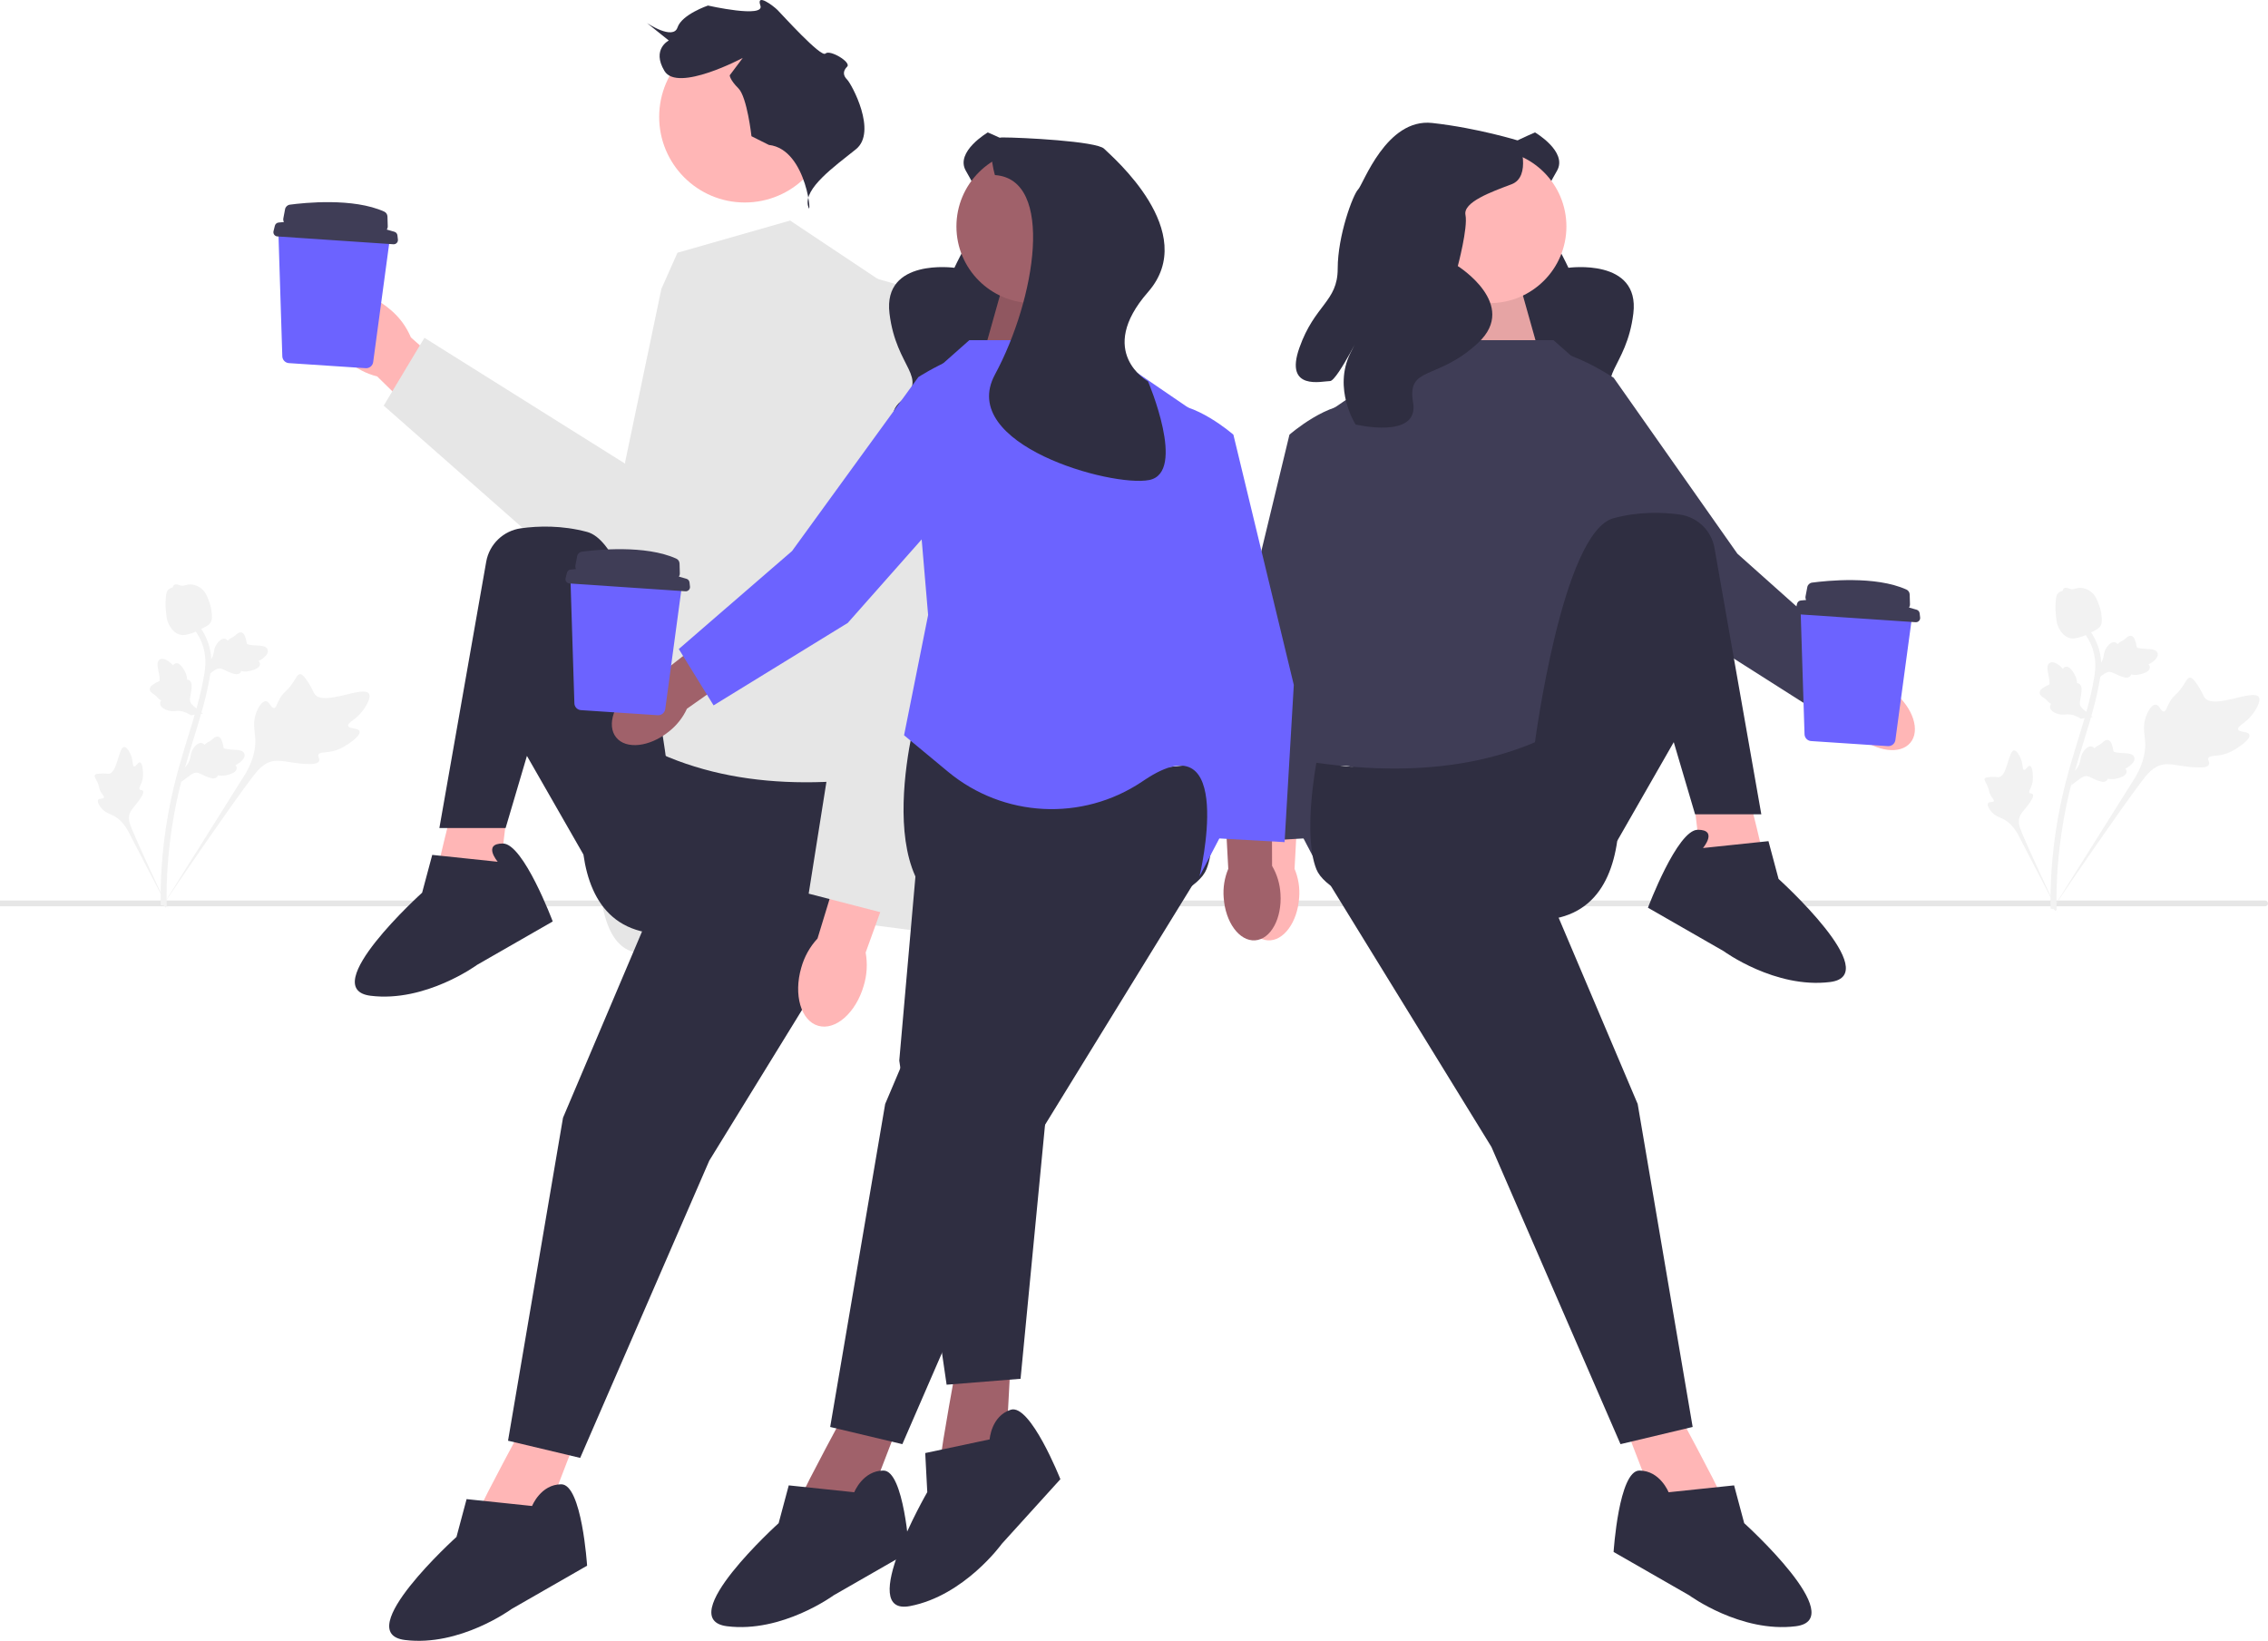
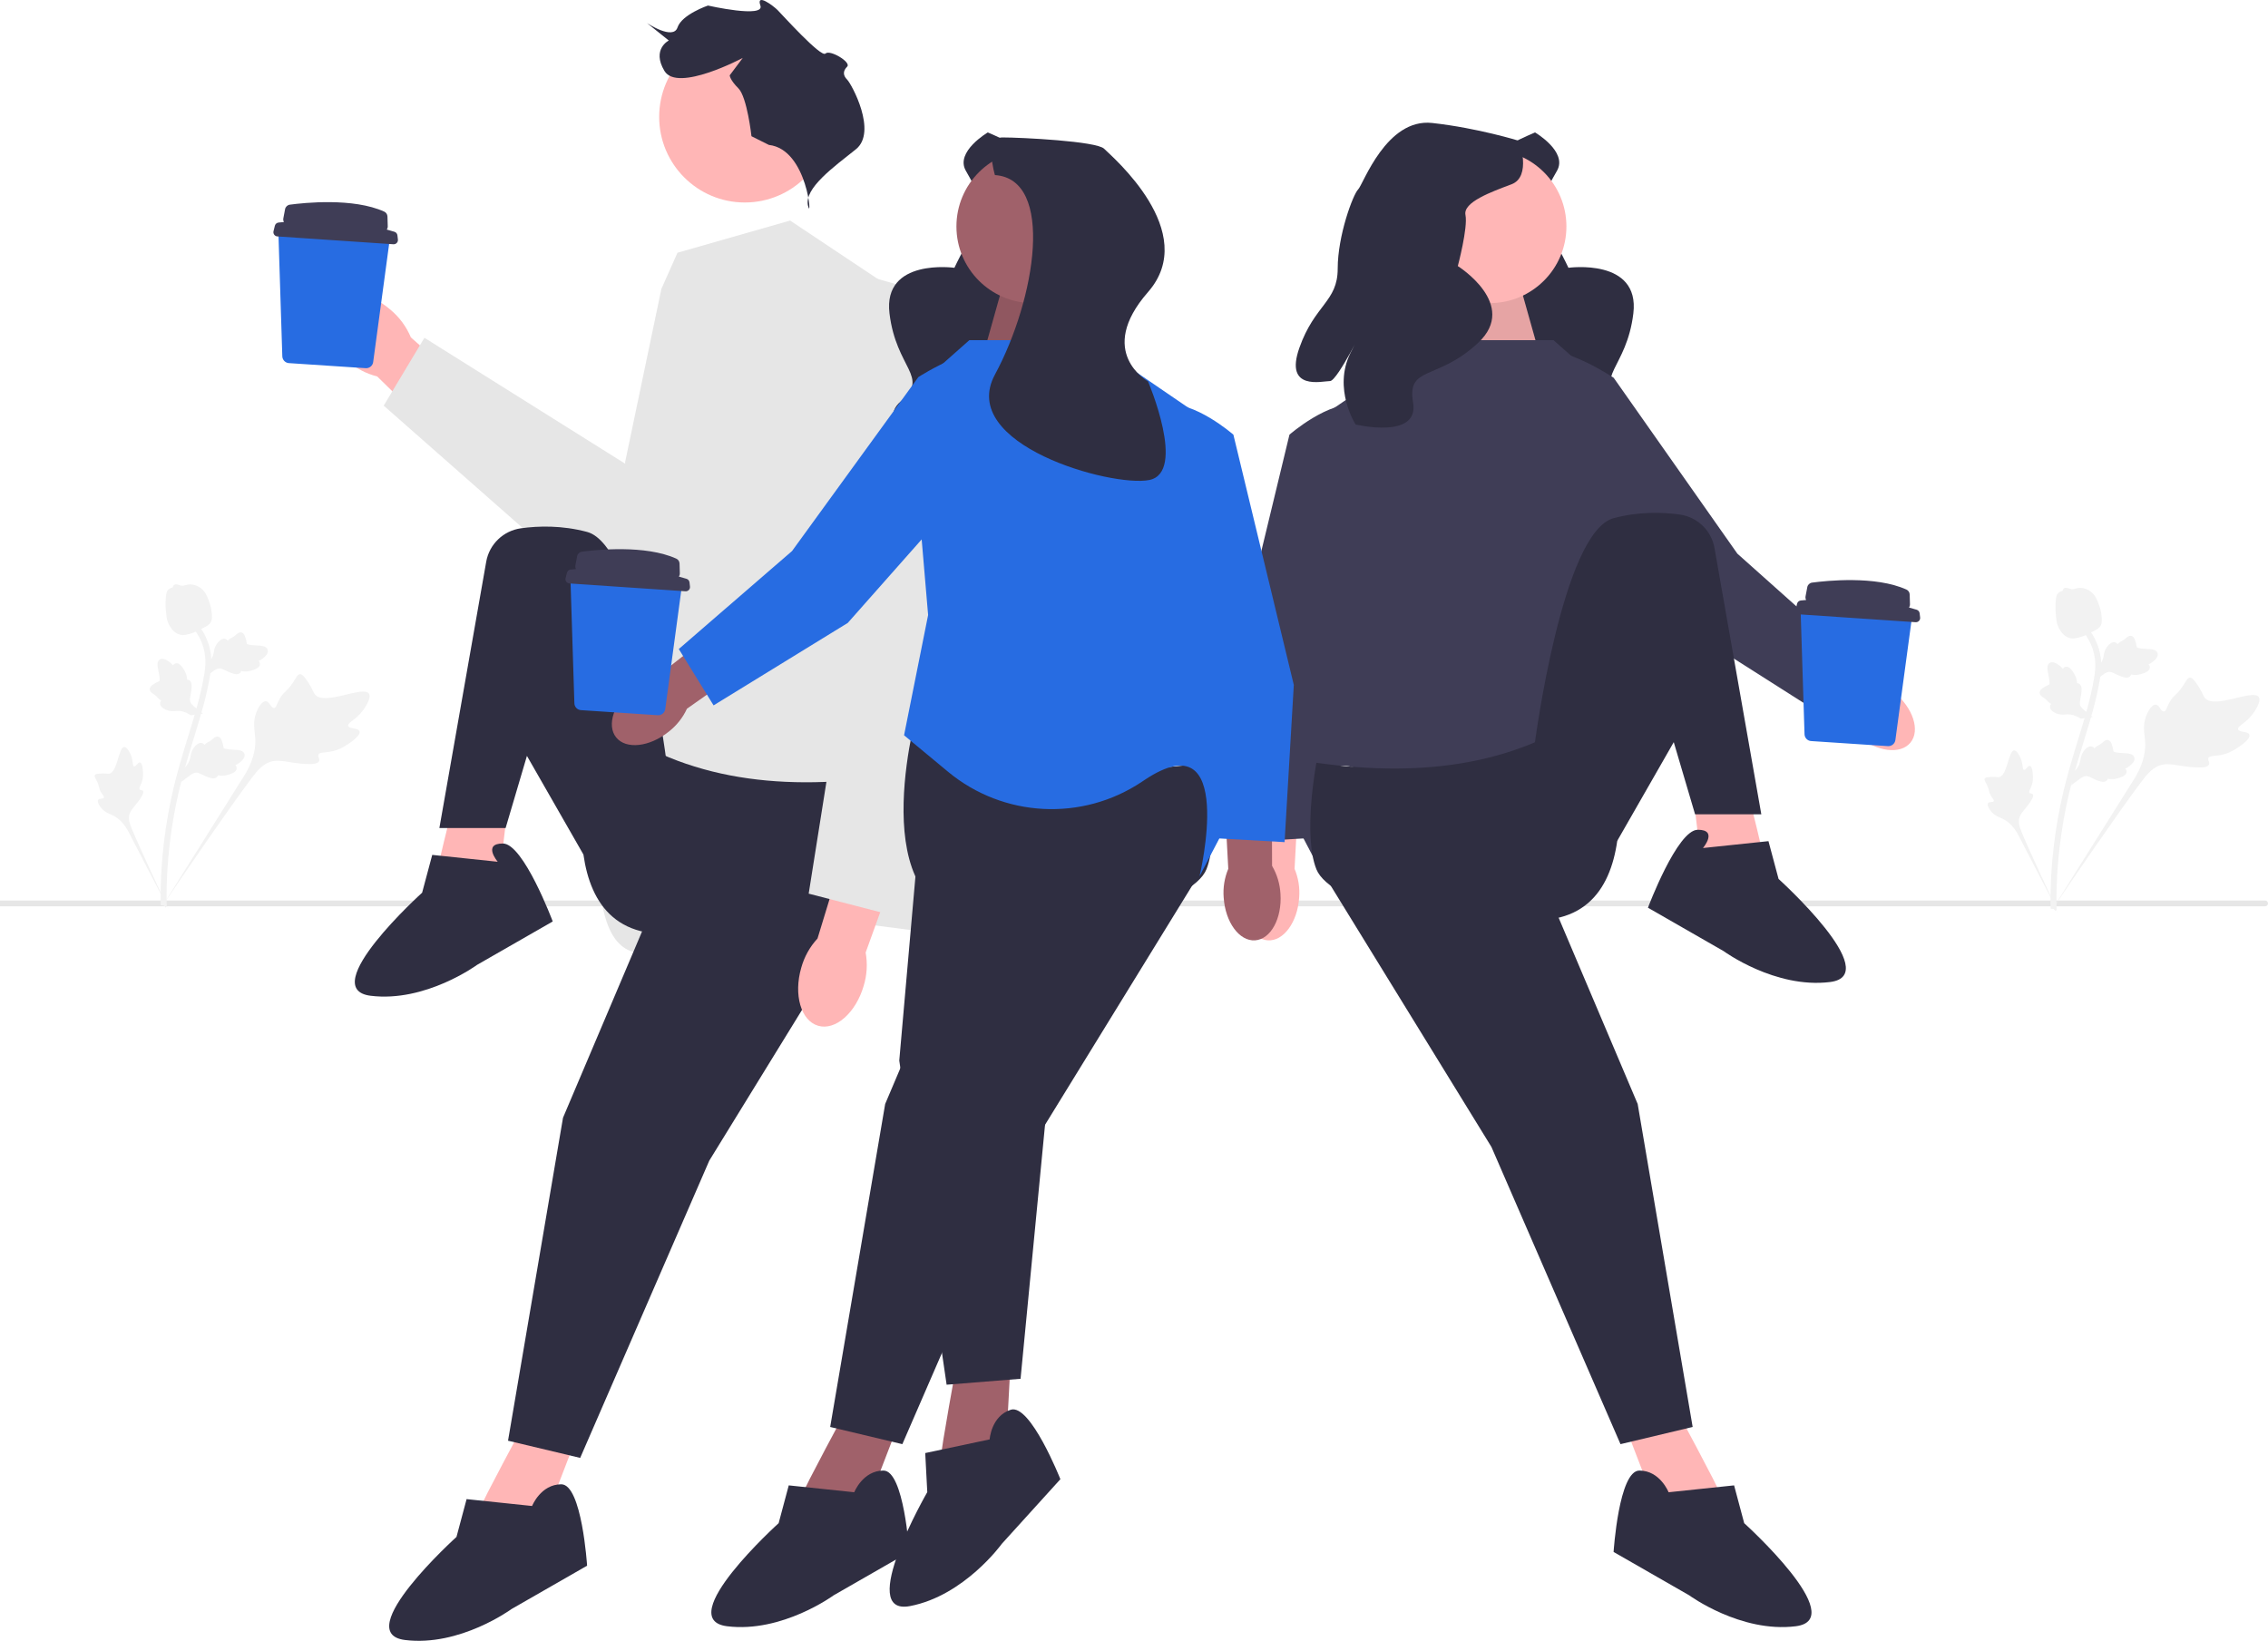
<svg xmlns="http://www.w3.org/2000/svg" width="660.04" height="477.556" viewBox="0 0 660.04 477.556">
  <path d="M660.04,262.93h0c0,.464-.376,.84-.84,.84H0v-1.68H659.2c.464,0,.84,.376,.84,.84Z" fill="#e6e6e6" />
  <g>
    <circle cx="216.748" cy="34.02" r="24.912" fill="#ffb6b6" />
    <path d="M229.949,64.188l-32.791,9.369-4.684,10.54-10.54,50.357v79.634s-12.882,28.106-5.855,52.699c7.511,26.287,33.962-4.74,53.87-1.199,19.909,3.541,51.528,7.054,51.528,7.054l-18.737-85.49-4.684-104.227-28.106-18.737Z" fill="#e6e6e6" />
    <path d="M223.761,42.178l-5.065-2.532s-1.266-11.396-3.799-13.928-2.532-3.799-2.532-3.799l3.799-5.065s-18.993,10.13-22.792,3.799,1.266-8.863,1.266-8.863l-6.331-5.065s7.597,5.065,8.863,1.266,8.863-6.376,8.863-6.376c0,0,16.59,3.754,15.259,0s3.734,.045,5,1.311,12.662,13.928,13.928,12.662,7.597,2.532,6.331,3.799-1.266,2.532,0,3.799,8.863,15.194,2.532,20.259-15.194,11.396-13.928,16.461,0-16.461-11.396-17.727Z" fill="#2f2e41" />
    <g>
-       <path id="uuid-9ec032c4-1053-42c3-862e-530ead60710b-302" d="M100.958,104.899c-6.394-5.512-8.733-13.279-5.224-17.347,3.508-4.069,11.534-2.898,17.93,2.617,2.585,2.168,4.613,4.923,5.915,8.036l26.797,23.696-11.388,12.338-25.208-24.67c-3.271-.829-6.296-2.43-8.822-4.669Z" fill="#ffb6b6" />
+       <path id="uuid-9ec032c4-1053-42c3-862e-530ead60710b-1663" d="M100.958,104.899c-6.394-5.512-8.733-13.279-5.224-17.347,3.508-4.069,11.534-2.898,17.93,2.617,2.585,2.168,4.613,4.923,5.915,8.036l26.797,23.696-11.388,12.338-25.208-24.67c-3.271-.829-6.296-2.43-8.822-4.669Z" fill="#ffb6b6" />
      <path d="M192.755,84.499l17.651-1.605,15.48,73.826c2.95,14.067-6.272,27.801-20.409,30.396l-12.722,2.335L111.669,118.058l11.847-19.749,59.797,37.51,9.442-51.32Z" fill="#e6e6e6" />
    </g>
    <g>
      <path d="M153.349,412.812s-14,26-13,25,18,5,18,5l10-26-15-4Z" fill="#ffb6b6" />
      <path d="M132.685,230.817s-7.167,28.647-6.444,27.431,18.677,.414,18.677,.414l3.29-27.662-15.523-.183Z" fill="#ffb6b6" />
      <path d="M257.349,226c-31.638,4.445-60.215,.569-83.5-17.688,0,0-17,57,14,63s65.5-4.312,69.5-14.312,0-31,0-31Z" fill="#2f2e41" />
      <polygon points="198.349 244 163.849 325.312 147.849 419.312 168.849 424.312 206.412 337.812 257.349 255 198.349 244" fill="#2f2e41" />
      <path d="M193.849,220.812s-8-62-23-66c-7.313-1.95-14.15-1.761-19.237-1.055-5.128,.711-9.215,4.629-10.112,9.728l-13.631,77.515h19.276l6.205-21,16.5,28.812,24-28Z" fill="#2f2e41" />
      <path d="M144.849,250.812l-19.059-2-2.941,11s-31,28-15,30c16,2,31-9,31-9l22.01-12.626s-8.51-22.687-14.51-22.687-1.5,5.312-1.5,5.312Z" fill="#2f2e41" />
      <path d="M154.849,438.312l-19.059-2-2.941,11s-31,28-15,30,31-9,31-9l22.01-12.626s-1.51-23.687-7.51-23.687c-6,0-8.5,6.312-8.5,6.312Z" fill="#2f2e41" />
    </g>
    <g>
-       <path id="uuid-0c2c35cf-ee7e-4b84-8f52-274d32364181-303" d="M251.351,286.928c-2.298,7.881-8.227,13.084-13.243,11.621-5.016-1.463-7.217-9.038-4.917-16.922,.876-3.162,2.495-6.068,4.724-8.476l10.158-33.271,15.511,5.1-11.661,32.258c.586,3.229,.389,6.552-.573,9.69Z" fill="#ffb6b6" />
+       <path id="uuid-0c2c35cf-ee7e-4b84-8f52-274d32364181-1664" d="M251.351,286.928c-2.298,7.881-8.227,13.084-13.243,11.621-5.016-1.463-7.217-9.038-4.917-16.922,.876-3.162,2.495-6.068,4.724-8.476l10.158-33.271,15.511,5.1-11.661,32.258c.586,3.229,.389,6.552-.573,9.69Z" fill="#ffb6b6" />
      <path d="M262.088,83.07l-8.088-2.281v0c-7.627,15.174-10.906,32.163-9.476,49.086l3.992,47.22-13.171,82.998,25.816,6.679,20.344-104.158-19.417-79.543Z" fill="#e6e6e6" />
    </g>
  </g>
  <g>
    <path d="M104.627,212.836c-.354-1.084-3.039-.607-3.296-1.576-.257-.966,2.319-1.776,4.295-4.498,.356-.491,2.601-3.584,1.74-4.886-1.632-2.466-12.988,3.676-15.714,.229-.598-.756-.844-2.055-2.626-4.472-.709-.961-1.164-1.426-1.707-1.412-.771,.019-1.047,.984-2.259,2.732-1.818,2.621-2.474,2.292-3.671,4.439-.889,1.594-.994,2.613-1.635,2.673-.907,.085-1.282-1.9-2.39-1.977-1.131-.079-2.263,1.882-2.824,3.415-1.053,2.875-.401,5.073-.256,7.263,.157,2.38-.212,5.864-2.798,10.336l-24.392,38.862c5.238-7.922,20.108-29.526,26.099-37.45,1.729-2.288,3.588-4.585,6.449-5.017,2.754-.416,6.105,.947,10.782,.867,.546-.009,2.066-.054,2.436-.86,.306-.666-.453-1.245-.177-1.871,.37-.84,2.037-.48,4.308-1.037,1.601-.393,2.689-1.043,3.625-1.602,.282-.169,4.484-2.714,4.012-4.157h-0Z" fill="#f2f2f2" />
    <path d="M40.741,221.909c-.634-.139-1.175,1.316-1.725,1.163-.548-.153-.202-1.651-.968-3.406-.138-.317-1.009-2.311-1.896-2.264-1.681,.089-1.943,7.435-4.421,7.779-.544,.075-1.252-.179-2.953-.001-.676,.071-1.036,.16-1.186,.431-.213,.384,.181,.798,.689,1.897,.762,1.648,.411,1.875,1.119,3.082,.526,.896,.995,1.242,.84,1.574-.22,.47-1.302,.081-1.66,.603-.365,.532,.271,1.654,.861,2.371,1.107,1.346,2.374,1.66,3.491,2.221,1.213,.61,2.817,1.796,4.266,4.355l12.036,23.184c-2.377-4.857-8.69-18.388-10.85-23.615-.624-1.509-1.215-3.084-.602-4.613,.59-1.472,2.226-2.723,3.537-5.042,.153-.271,.57-1.03,.281-1.444-.239-.342-.742-.137-.97-.453-.305-.424,.352-1.138,.734-2.414,.269-.899,.264-1.621,.26-2.241-.001-.187-.038-2.984-.882-3.169v0Z" fill="#f2f2f2" />
    <path d="M52.749,227.566l.378-3.493,.232-.219c1.074-1.015,1.745-2.089,1.997-3.196,.04-.176,.071-.354,.103-.535,.126-.718,.282-1.611,.972-2.538,.386-.517,1.409-1.684,2.463-1.276,.285,.107,.477,.291,.61,.487,.033-.034,.068-.068,.104-.105,.455-.443,.774-.605,1.081-.761,.236-.12,.479-.244,.891-.573,.181-.144,.326-.275,.447-.384,.37-.33,.843-.717,1.491-.564,.687,.188,.923,.843,1.079,1.277,.279,.774,.365,1.306,.422,1.659,.02,.129,.044,.274,.062,.321,.15,.379,2.038,.477,2.748,.518,1.597,.087,2.978,.162,3.31,1.255,.238,.782-.258,1.635-1.519,2.603-.393,.301-.785,.509-1.127,.664,.21,.199,.378,.469,.388,.838h0c.023,.872-.872,1.542-2.659,1.993-.444,.113-1.042,.263-1.823,.226-.368-.018-.691-.075-.966-.127-.041,.157-.116,.32-.252,.474-.398,.455-1.04,.571-1.912,.314-.963-.268-1.723-.633-2.395-.954-.586-.279-1.092-.518-1.516-.583-.789-.11-1.525,.377-2.405,1.025l-2.206,1.655h-0Z" fill="#f2f2f2" />
    <path d="M59.045,207.671l-3.475,.52-.271-.169c-1.254-.781-2.464-1.158-3.598-1.121-.18,.006-.36,.021-.544,.036-.727,.061-1.63,.136-2.702-.296-.598-.243-1.987-.935-1.859-2.059,.031-.302,.161-.535,.316-.714-.041-.024-.083-.048-.128-.075-.544-.328-.781-.595-1.01-.853-.176-.198-.357-.402-.781-.717-.186-.138-.348-.245-.485-.335-.413-.274-.907-.634-.924-1.299,.007-.712,.582-1.106,.962-1.368,.678-.466,1.171-.684,1.498-.829,.12-.052,.254-.112,.295-.142,.328-.242-.056-2.092-.196-2.79-.321-1.566-.599-2.922,.374-3.52,.696-.429,1.647-.165,2.903,.809,.391,.304,.691,.631,.928,.922,.139-.254,.358-.485,.712-.588h0c.838-.244,1.712,.452,2.602,2.066,.222,.401,.519,.941,.681,1.707,.076,.361,.103,.687,.122,.966,.162-0,.339,.031,.522,.123,.541,.269,.816,.861,.789,1.77-.015,.999-.175,1.828-.315,2.558-.121,.638-.224,1.188-.18,1.614,.093,.791,.751,1.379,1.602,2.066l2.16,1.714h-0Z" fill="#f2f2f2" />
    <path d="M59.513,197.237l.378-3.493,.232-.219c1.074-1.015,1.745-2.089,1.997-3.196,.04-.176,.071-.354,.103-.535,.126-.718,.282-1.611,.972-2.538,.386-.517,1.409-1.684,2.463-1.276,.285,.107,.477,.291,.61,.487,.033-.034,.068-.068,.104-.105,.455-.443,.774-.605,1.081-.761,.236-.12,.479-.244,.891-.573,.181-.144,.326-.275,.447-.384,.37-.33,.843-.717,1.491-.564,.687,.188,.923,.843,1.079,1.277,.279,.774,.365,1.306,.422,1.659,.02,.129,.044,.274,.062,.321,.15,.379,2.038,.477,2.748,.518,1.597,.087,2.978,.162,3.31,1.255,.238,.782-.258,1.635-1.519,2.603-.393,.301-.785,.509-1.127,.664,.21,.199,.378,.469,.388,.838h0c.023,.872-.872,1.542-2.659,1.993-.444,.113-1.042,.263-1.823,.226-.368-.018-.691-.075-.966-.127-.041,.157-.116,.32-.252,.474-.398,.455-1.04,.571-1.912,.314-.963-.268-1.723-.633-2.395-.954-.586-.279-1.092-.518-1.516-.583-.789-.11-1.525,.377-2.405,1.025l-2.206,1.655h-0Z" fill="#f2f2f2" />
    <path d="M48.247,264.162l-.614-.607,.011-.863-.011,.863-.854-.09c.004-.08-.002-.268-.008-.561-.033-1.607-.135-6.497,.546-14.011,.475-5.245,1.27-10.569,2.362-15.827,1.093-5.266,2.228-9.185,3.14-12.334,.688-2.375,1.382-4.628,2.06-6.823,1.809-5.863,3.516-11.402,4.574-17.719,.237-1.41,.728-4.346-.278-7.811-.584-2.01-1.584-3.901-2.972-5.62l1.344-1.085c1.532,1.9,2.638,3.995,3.286,6.226,1.116,3.842,.58,7.04,.323,8.577-1.076,6.429-2.801,12.021-4.628,17.941-.674,2.187-1.366,4.43-2.051,6.795-.903,3.12-2.028,7.005-3.107,12.203-1.079,5.195-1.864,10.454-2.334,15.633-.672,7.419-.571,12.237-.538,13.819,.017,.845,.021,1.022-.251,1.295v-0Z" fill="#f2f2f2" />
    <path d="M52.514,184.745c-.069-.015-.139-.033-.208-.053-1.418-.397-2.555-1.553-3.381-3.433-.387-.884-.478-1.815-.66-3.671-.029-.286-.155-1.734,0-3.653,.101-1.254,.236-1.758,.577-2.153,.379-.441,.89-.693,1.429-.82,.015-.166,.069-.328,.177-.482,.444-.639,1.187-.376,1.59-.24,.203,.073,.456,.166,.741,.214,.447,.077,.715-.001,1.119-.118,.387-.112,.868-.252,1.533-.24,1.312,.018,2.284,.608,2.604,.802,1.687,1.014,2.269,2.631,2.943,4.503,.134,.375,.578,1.732,.682,3.479,.075,1.26-.09,1.776-.28,2.145-.387,.758-.979,1.11-2.449,1.85-1.536,.775-2.306,1.163-2.938,1.362-1.47,.462-2.393,.751-3.479,.509v0Z" fill="#f2f2f2" />
  </g>
  <path d="M446.733,38.543s9.537,5.593,6.409,11.124-7.488,13.065-4.53,15.438c2.958,2.373,7.842,12.834,7.842,12.834,0,0,20.845-2.911,18.888,13.281-1.957,16.193-11.75,18.4-3.356,25.524,8.394,7.124-8.724,15.643-8.724,15.643,0,0-11.817-3.682-14.513-15.007s2.403,8.659,.693,10.091-8.351,10.877-13.05-1.68c-4.699-12.557-.046-17.425-6.255-24.836s-10.43-19.397-10.245-21.493-7.102-21.215,4.114-28.672c11.216-7.457,22.725-12.248,22.725-12.248Z" fill="#2f2e41" />
  <g>
-     <path id="uuid-40eda929-ef4c-4923-ad7d-cda70967e632-304" d="M540.67,214.233c5.537,4.583,12.39,5.44,15.305,1.916,2.916-3.524,.79-10.095-4.749-14.678-2.188-1.861-4.789-3.171-7.587-3.821l-23.706-19.12-8.735,11.316,24.297,17.648c1.162,2.628,2.936,4.939,5.175,6.74Z" fill="#ffb6b6" />
+     <path id="uuid-40eda929-ef4c-4923-ad7d-cda70967e632-1665" d="M540.67,214.233c5.537,4.583,12.39,5.44,15.305,1.916,2.916-3.524,.79-10.095-4.749-14.678-2.188-1.861-4.789-3.171-7.587-3.821l-23.706-19.12-8.735,11.316,24.297,17.648c1.162,2.628,2.936,4.939,5.175,6.74Z" fill="#ffb6b6" />
    <path d="M469.622,109.958s-18.603-12.441-24.695-6.341c-6.092,6.101-4.637,21.338-4.637,21.338l48.786,56.856,38.685,24.59,10.373-16.243-32.523-29.021-35.988-51.179Z" fill="#3f3d56" />
  </g>
  <polygon points="442.353 83.008 449.103 107 412.055 107 424.255 77.438 442.353 83.008" fill="#ffb6b6" />
  <polygon points="442.353 83.008 449.103 107 412.055 107 424.255 77.438 442.353 83.008" opacity=".1" />
  <g>
-     <path id="uuid-c7296f43-523d-4c33-91d5-0d02a2c7186e-305" d="M361.56,260.149c-.478,7.171,2.834,13.231,7.398,13.535s8.65-5.263,9.128-12.437c.23-2.863-.229-5.74-1.339-8.389l1.643-30.411-14.287-.467-.102,30.029c-1.452,2.479-2.289,5.271-2.44,8.14Z" fill="#ffb6b6" />
+     <path id="uuid-c7296f43-523d-4c33-91d5-0d02a2c7186e-1666" d="M361.56,260.149c-.478,7.171,2.834,13.231,7.398,13.535s8.65-5.263,9.128-12.437c.23-2.863-.229-5.74-1.339-8.389l1.643-30.411-14.287-.467-.102,30.029c-1.452,2.479-2.289,5.271-2.44,8.14Z" fill="#ffb6b6" />
    <path d="M404.581,141.531s-.79-22.366-9.302-23.739-20.02,8.72-20.02,8.72l-17.581,72.826,2.682,45.76,19.242-1.087,4.516-43.354,20.462-59.125Z" fill="#3f3d56" />
  </g>
  <path d="M487.103,408.812s14,26,13,25-18,5-18,5l-10-26,15-4Z" fill="#ffb6b6" />
  <path d="M507.766,226.817s7.167,28.647,6.444,27.431-18.677,.414-18.677,.414l-3.29-27.662,15.523-.183Z" fill="#ffb6b6" />
  <path d="M452.103,99h-34.953l-38.047,26-11,91,6,18,11,21s-11-46,16-28,29,21,29,21l36-18,13.5-74.5-10-41-17.5-15.5Z" fill="#3f3d56" />
  <path d="M383.103,222c31.638,4.445,60.215,.569,83.5-17.688,0,0,17,57-14,63-31,6-65.5-4.312-69.5-14.312-4-10,0-31,0-31Z" fill="#2f2e41" />
  <polygon points="442.103 240 476.603 321.312 492.603 415.312 471.603 420.312 434.04 333.812 383.103 251 442.103 240" fill="#2f2e41" />
  <path d="M446.603,216.812s8-62,23-66c7.313-1.95,14.15-1.761,19.237-1.055,5.128,.711,9.215,4.629,10.112,9.728l13.631,77.515h-19.276l-6.205-21-16.5,28.812-24-28Z" fill="#2f2e41" />
  <path d="M495.603,246.812l19.059-2,2.941,11s31,28,15,30c-16,2-31-9-31-9l-22.01-12.626s8.51-22.687,14.51-22.687,1.5,5.312,1.5,5.312Z" fill="#2f2e41" />
  <path d="M485.603,434.312l19.059-2,2.941,11s31,28,15,30c-16,2-31-9-31-9l-22.01-12.626s1.51-23.687,7.51-23.687,8.5,6.312,8.5,6.312Z" fill="#2f2e41" />
  <circle cx="433.551" cy="65.911" r="22.311" fill="#ffb6b6" />
  <path d="M442.103,40.997s3.718,10.412-2.231,12.643-14.13,5.206-13.386,8.924-2.231,14.874-2.231,14.874c0,0,17.849,11.155,5.949,22.311-11.899,11.155-20.823,6.559-18.964,17.409s-16.733,6.389-16.733,6.389c0,0-6.693-10.412-1.487-20.823,5.206-10.412-3.718,8.181-5.949,8.181s-13.386,2.975-8.924-9.668,11.155-13.386,11.155-23.054c0-9.668,4.462-21.567,5.949-23.054s8.181-20.823,21.567-19.336,25.285,5.206,25.285,5.206Z" fill="#2f2e41" />
  <path d="M247.103,408.812s-14,26-13,25,18,5,18,5l10-26-15-4Z" fill="#a0616a" />
  <path d="M351.103,222c-31.638,4.445-60.215,.569-83.5-17.688,0,0-17,57,14,63,31,6,65.5-4.312,69.5-14.312s0-31,0-31Z" fill="#2f2e41" />
  <polygon points="292.103 240 257.603 321.312 241.603 415.312 262.603 420.312 300.166 333.812 351.103 251 292.103 240" fill="#2f2e41" />
  <path d="M248.603,434.312l-19.059-2-2.941,11s-31,28-15,30,31-9,31-9l22.01-12.626s-1.51-23.687-7.51-23.687-8.5,6.312-8.5,6.312Z" fill="#2f2e41" />
  <path d="M278.714,395.133s-5.296,29.051-4.653,27.791,18.665-.797,18.665-.797l1.491-27.817-15.502,.823Z" fill="#a0616a" />
  <polygon points="269.44 220.672 261.708 308.662 275.488 403.013 297.006 401.29 306.051 307.421 328.956 212.934 269.44 220.672" fill="#2f2e41" />
  <path d="M288.008,418.927l-18.746,3.977,.596,11.371s-20.85,36.198-5.013,33.164c15.837-3.034,26.711-18.125,26.711-18.125l17.041-18.8s-8.744-22.065-14.451-20.214-6.138,8.627-6.138,8.627Z" fill="#2f2e41" />
  <path d="M287.472,38.543s-9.537,5.593-6.409,11.124,7.488,13.065,4.53,15.438-7.842,12.834-7.842,12.834c0,0-20.845-2.911-18.888,13.281s11.75,18.4,3.356,25.524c-8.394,7.124,8.724,15.643,8.724,15.643,0,0,11.817-3.682,14.513-15.007s-2.403,8.659-.693,10.091,8.351,10.877,13.05-1.68,.046-17.425,6.255-24.836c6.209-7.411,10.43-19.397,10.245-21.493s7.102-21.215-4.114-28.672c-11.216-7.457-22.725-12.248-22.725-12.248Z" fill="#2f2e41" />
  <polygon points="291.853 83.008 285.103 107 322.15 107 309.951 77.438 291.853 83.008" fill="#a0616a" />
  <polygon points="291.853 83.008 285.103 107 322.15 107 309.951 77.438 291.853 83.008" opacity=".1" />
  <g>
-     <path id="uuid-30591428-cd87-4ca8-90c0-8a5e265d7e31-306" d="M372.645,260.149c.478,7.171-2.834,13.231-7.398,13.535s-8.65-5.263-9.128-12.437c-.23-2.863,.229-5.74,1.339-8.389l-1.643-30.411,14.287-.467,.102,30.029c1.452,2.479,2.289,5.271,2.44,8.14Z" fill="#a0616a" />
-     <path d="M329.624,141.531s.79-22.366,9.302-23.739c8.511-1.373,20.02,8.72,20.02,8.72l17.581,72.826-2.682,45.76-19.242-1.087-4.516-43.354-20.462-59.125Z" fill="#6c63ff" />
+     <path id="uuid-30591428-cd87-4ca8-90c0-8a5e265d7e31-1667" d="M372.645,260.149c.478,7.171-2.834,13.231-7.398,13.535s-8.65-5.263-9.128-12.437c-.23-2.863,.229-5.74,1.339-8.389l-1.643-30.411,14.287-.467,.102,30.029c1.452,2.479,2.289,5.271,2.44,8.14Z" fill="#a0616a" />
+     <path d="M329.624,141.531s.79-22.366,9.302-23.739c8.511-1.373,20.02,8.72,20.02,8.72l17.581,72.826-2.682,45.76-19.242-1.087-4.516-43.354-20.462-59.125Z" fill="#276ce2" />
  </g>
-   <path d="M282.103,99h34.953l38.047,26,11,91-6,18-11,21s11-46-16-28c-.27,.18-.537,.358-.803,.536-17.38,11.609-40.314,10.417-56.402-2.925l-12.795-10.611,7-35-5.5-64.5,17.5-15.5Z" fill="#6c63ff" />
+   <path d="M282.103,99h34.953l38.047,26,11,91-6,18-11,21s11-46-16-28c-.27,.18-.537,.358-.803,.536-17.38,11.609-40.314,10.417-56.402-2.925l-12.795-10.611,7-35-5.5-64.5,17.5-15.5Z" fill="#276ce2" />
  <g>
-     <path id="uuid-53b096d6-03cc-438c-8f9a-f5acbbdd06bd-307" d="M194.642,212.93c-5.606,4.498-12.471,5.251-15.333,1.683-2.862-3.568-.637-10.106,4.972-14.604,2.216-1.828,4.837-3.098,7.644-3.705l23.993-18.758,8.562,11.447-24.562,17.276c-1.202,2.61-3.011,4.894-5.277,6.661Z" fill="#a0616a" />
-     <path d="M267.266,109.746s18.79-12.157,24.789-5.965,4.312,21.406,4.312,21.406l-49.644,56.108-39.054,23.999-10.125-16.399,32.96-28.523,36.762-50.626Z" fill="#6c63ff" />
+     <path id="uuid-53b096d6-03cc-438c-8f9a-f5acbbdd06bd-1668" d="M194.642,212.93c-5.606,4.498-12.471,5.251-15.333,1.683-2.862-3.568-.637-10.106,4.972-14.604,2.216-1.828,4.837-3.098,7.644-3.705l23.993-18.758,8.562,11.447-24.562,17.276c-1.202,2.61-3.011,4.894-5.277,6.661Z" fill="#a0616a" />
+     <path d="M267.266,109.746s18.79-12.157,24.789-5.965,4.312,21.406,4.312,21.406l-49.644,56.108-39.054,23.999-10.125-16.399,32.96-28.523,36.762-50.626Z" fill="#276ce2" />
  </g>
  <circle cx="300.654" cy="65.911" r="22.311" fill="#a0616a" />
  <path d="M289.548,50.956s-3.287-10.956,2.191-10.956,27.391,1.096,29.582,3.287,28.121,24.183,12.782,41.713c-15.339,17.53,0,26,0,26,0,0,11.322,26.511,.366,28.702-10.956,2.191-55.898-10.338-44.921-30.678,11.912-22.072,17.455-56.91,0-58.068Z" fill="#2f2e41" />
  <g>
    <path d="M654.627,213.836c-.354-1.084-3.039-.607-3.296-1.576-.257-.966,2.319-1.776,4.295-4.498,.356-.491,2.601-3.584,1.74-4.886-1.632-2.466-12.988,3.676-15.714,.229-.598-.756-.844-2.055-2.626-4.472-.709-.961-1.164-1.426-1.707-1.412-.771,.019-1.047,.984-2.259,2.732-1.818,2.621-2.474,2.292-3.671,4.439-.889,1.594-.994,2.613-1.635,2.673-.907,.085-1.282-1.9-2.39-1.977-1.131-.079-2.263,1.882-2.824,3.415-1.053,2.875-.401,5.073-.256,7.263,.157,2.38-.212,5.864-2.798,10.336l-24.392,38.862c5.238-7.922,20.108-29.526,26.099-37.45,1.729-2.288,3.588-4.585,6.449-5.017,2.754-.416,6.105,.947,10.782,.867,.546-.009,2.066-.054,2.436-.86,.306-.666-.453-1.245-.177-1.871,.37-.84,2.037-.48,4.308-1.037,1.601-.393,2.689-1.043,3.625-1.602,.282-.169,4.484-2.714,4.012-4.157h-0Z" fill="#f2f2f2" />
    <path d="M590.741,222.909c-.634-.139-1.175,1.316-1.725,1.163-.548-.153-.202-1.651-.968-3.406-.138-.317-1.009-2.311-1.896-2.264-1.681,.089-1.943,7.435-4.421,7.779-.544,.075-1.252-.179-2.953-.001-.676,.071-1.036,.16-1.186,.431-.213,.384,.181,.798,.689,1.897,.762,1.648,.411,1.875,1.119,3.082,.526,.896,.995,1.242,.84,1.574-.22,.47-1.302,.081-1.66,.603-.365,.532,.271,1.654,.861,2.371,1.107,1.346,2.374,1.66,3.491,2.221,1.213,.61,2.817,1.796,4.266,4.355l12.036,23.184c-2.377-4.857-8.69-18.388-10.85-23.615-.624-1.509-1.215-3.084-.602-4.613,.59-1.472,2.226-2.723,3.537-5.042,.153-.271,.57-1.03,.281-1.444-.239-.342-.742-.137-.97-.453-.305-.424,.352-1.138,.734-2.414,.269-.899,.264-1.621,.26-2.241-.001-.187-.038-2.984-.882-3.169v0Z" fill="#f2f2f2" />
    <path d="M602.749,228.566l.378-3.493,.232-.219c1.074-1.015,1.745-2.089,1.997-3.196,.04-.176,.071-.354,.103-.535,.126-.718,.282-1.611,.972-2.538,.386-.517,1.409-1.684,2.463-1.276,.285,.107,.477,.291,.61,.487,.033-.034,.068-.068,.104-.105,.455-.443,.774-.605,1.081-.761,.236-.12,.479-.244,.891-.573,.181-.144,.326-.275,.447-.384,.37-.33,.843-.717,1.491-.564,.687,.188,.923,.843,1.079,1.277,.279,.774,.365,1.306,.422,1.659,.02,.129,.044,.274,.062,.321,.15,.379,2.038,.477,2.748,.518,1.597,.087,2.978,.162,3.31,1.255,.238,.782-.258,1.635-1.519,2.603-.393,.301-.785,.509-1.127,.664,.21,.199,.378,.469,.388,.838h0c.023,.872-.872,1.542-2.659,1.993-.444,.113-1.042,.263-1.823,.226-.368-.018-.691-.075-.966-.127-.041,.157-.116,.32-.252,.474-.398,.455-1.04,.571-1.912,.314-.963-.268-1.723-.633-2.395-.954-.586-.279-1.092-.518-1.516-.583-.789-.11-1.525,.377-2.405,1.025l-2.206,1.655h-0Z" fill="#f2f2f2" />
    <path d="M609.045,208.671l-3.475,.52-.271-.169c-1.254-.781-2.464-1.158-3.598-1.121-.18,.006-.36,.021-.544,.036-.727,.061-1.63,.136-2.702-.296-.598-.243-1.987-.935-1.859-2.059,.031-.302,.161-.535,.316-.714-.041-.024-.083-.048-.128-.075-.544-.328-.781-.595-1.01-.853-.176-.198-.357-.402-.781-.717-.186-.138-.348-.245-.485-.335-.413-.274-.907-.634-.924-1.299,.007-.712,.582-1.106,.962-1.368,.678-.466,1.171-.684,1.498-.829,.12-.052,.254-.112,.295-.142,.328-.242-.056-2.092-.196-2.79-.321-1.566-.599-2.922,.374-3.52,.696-.429,1.647-.165,2.903,.809,.391,.304,.691,.631,.928,.922,.139-.254,.358-.485,.712-.588h0c.838-.244,1.712,.452,2.602,2.066,.222,.401,.519,.941,.681,1.707,.076,.361,.103,.687,.122,.966,.162-0,.339,.031,.522,.123,.541,.269,.816,.861,.789,1.77-.015,.999-.175,1.828-.315,2.558-.121,.638-.224,1.188-.18,1.614,.093,.791,.751,1.379,1.602,2.066l2.16,1.714h-0Z" fill="#f2f2f2" />
    <path d="M609.513,198.237l.378-3.493,.232-.219c1.074-1.015,1.745-2.089,1.997-3.196,.04-.176,.071-.354,.103-.535,.126-.718,.282-1.611,.972-2.538,.386-.517,1.409-1.684,2.463-1.276,.285,.107,.477,.291,.61,.487,.033-.034,.068-.068,.104-.105,.455-.443,.774-.605,1.081-.761,.236-.12,.479-.244,.891-.573,.181-.144,.326-.275,.447-.384,.37-.33,.843-.717,1.491-.564,.687,.188,.923,.843,1.079,1.277,.279,.774,.365,1.306,.422,1.659,.02,.129,.044,.274,.062,.321,.15,.379,2.038,.477,2.748,.518,1.597,.087,2.978,.162,3.31,1.255,.238,.782-.258,1.635-1.519,2.603-.393,.301-.785,.509-1.127,.664,.21,.199,.378,.469,.388,.838h0c.023,.872-.872,1.542-2.659,1.993-.444,.113-1.042,.263-1.823,.226-.368-.018-.691-.075-.966-.127-.041,.157-.116,.32-.252,.474-.398,.455-1.04,.571-1.912,.314-.963-.268-1.723-.633-2.395-.954-.586-.279-1.092-.518-1.516-.583-.789-.11-1.525,.377-2.405,1.025l-2.206,1.655h-0Z" fill="#f2f2f2" />
    <path d="M598.247,265.162l-.614-.607,.011-.863-.011,.863-.854-.09c.004-.08-.002-.268-.008-.561-.033-1.607-.135-6.497,.546-14.011,.475-5.245,1.27-10.569,2.362-15.827,1.093-5.266,2.228-9.185,3.14-12.334,.688-2.375,1.382-4.628,2.06-6.823,1.809-5.863,3.516-11.402,4.574-17.719,.237-1.41,.728-4.346-.278-7.811-.584-2.01-1.584-3.901-2.972-5.62l1.344-1.085c1.532,1.9,2.638,3.995,3.286,6.226,1.116,3.842,.58,7.04,.323,8.577-1.076,6.429-2.801,12.021-4.628,17.941-.674,2.187-1.366,4.43-2.051,6.795-.903,3.12-2.028,7.005-3.107,12.203-1.079,5.195-1.864,10.454-2.334,15.633-.672,7.419-.571,12.237-.538,13.819,.017,.845,.021,1.022-.251,1.295v-0Z" fill="#f2f2f2" />
    <path d="M602.514,185.745c-.069-.015-.139-.033-.208-.053-1.418-.397-2.555-1.553-3.381-3.433-.387-.884-.478-1.815-.66-3.671-.029-.286-.155-1.734,0-3.653,.101-1.254,.236-1.758,.577-2.153,.379-.441,.89-.693,1.429-.82,.015-.166,.069-.328,.177-.482,.444-.639,1.187-.376,1.59-.24,.203,.073,.456,.166,.741,.214,.447,.077,.715-.001,1.119-.118,.387-.112,.868-.252,1.533-.24,1.312,.018,2.284,.608,2.604,.802,1.687,1.014,2.269,2.631,2.943,4.503,.134,.375,.578,1.732,.682,3.479,.075,1.26-.09,1.776-.28,2.145-.387,.758-.979,1.11-2.449,1.85-1.536,.775-2.306,1.163-2.938,1.362-1.47,.462-2.393,.751-3.479,.509v0Z" fill="#f2f2f2" />
  </g>
  <g>
-     <path d="M167.16,204.692l-1.128-35.593c-.018-.578,.209-1.14,.623-1.543,.415-.403,.984-.615,1.561-.58l28.244,1.694c.571,.034,1.106,.307,1.469,.748,.363,.441,.527,1.019,.451,1.585l-4.778,35.376c-.145,1.07-1.102,1.853-2.179,1.781l-22.338-1.477c-.227-.015-.442-.065-.642-.146-.738-.298-1.256-1.008-1.282-1.846Z" fill="#6c63ff" />
+     <path d="M167.16,204.692l-1.128-35.593c-.018-.578,.209-1.14,.623-1.543,.415-.403,.984-.615,1.561-.58l28.244,1.694c.571,.034,1.106,.307,1.469,.748,.363,.441,.527,1.019,.451,1.585l-4.778,35.376c-.145,1.07-1.102,1.853-2.179,1.781l-22.338-1.477c-.227-.015-.442-.065-.642-.146-.738-.298-1.256-1.008-1.282-1.846Z" fill="#276ce2" />
    <path d="M166.066,165.77c.395-.042,.924-.093,1.56-.146-.17-.316-.239-.69-.167-1.074l.504-2.666c.131-.692,.688-1.222,1.386-1.316,4.159-.556,18.463-2.065,27.47,2.021,.564,.256,.926,.817,.944,1.436l.082,2.844c.01,.352-.092,.678-.271,.948,.749,.201,1.495,.414,2.235,.646,.464,.145,.796,.555,.852,1.038l.14,1.212c.089,.769-.541,1.43-1.314,1.378l-33.766-2.28c-.768-.052-1.304-.785-1.119-1.533l.389-1.573c.125-.507,.554-.88,1.073-.934Z" fill="#3f3d56" />
  </g>
  <g>
-     <path d="M82.16,103.692l-1.128-35.593c-.018-.578,.209-1.14,.623-1.543,.415-.403,.984-.615,1.561-.58l28.244,1.694c.571,.034,1.106,.307,1.469,.748,.363,.441,.527,1.019,.451,1.585l-4.778,35.376c-.145,1.07-1.102,1.853-2.179,1.781l-22.338-1.477c-.227-.015-.442-.065-.642-.146-.738-.298-1.256-1.008-1.282-1.846Z" fill="#6c63ff" />
+     <path d="M82.16,103.692l-1.128-35.593c-.018-.578,.209-1.14,.623-1.543,.415-.403,.984-.615,1.561-.58l28.244,1.694c.571,.034,1.106,.307,1.469,.748,.363,.441,.527,1.019,.451,1.585l-4.778,35.376c-.145,1.07-1.102,1.853-2.179,1.781l-22.338-1.477c-.227-.015-.442-.065-.642-.146-.738-.298-1.256-1.008-1.282-1.846Z" fill="#276ce2" />
    <path d="M81.066,64.77c.395-.042,.924-.093,1.56-.146-.17-.316-.239-.69-.167-1.074l.504-2.666c.131-.692,.688-1.222,1.386-1.316,4.159-.556,18.463-2.065,27.47,2.021,.564,.256,.926,.817,.944,1.436l.082,2.844c.01,.352-.092,.678-.271,.948,.749,.201,1.495,.414,2.235,.646,.464,.145,.796,.555,.852,1.038l.14,1.212c.089,.769-.541,1.43-1.314,1.378l-33.766-2.28c-.768-.052-1.304-.785-1.119-1.533l.389-1.573c.125-.507,.554-.88,1.073-.934Z" fill="#3f3d56" />
  </g>
  <g>
-     <path d="M525.16,213.692l-1.128-35.593c-.018-.578,.209-1.14,.623-1.543,.415-.403,.984-.615,1.561-.58l28.244,1.694c.571,.034,1.106,.307,1.469,.748,.363,.441,.527,1.019,.451,1.585l-4.778,35.376c-.145,1.07-1.102,1.853-2.179,1.781l-22.338-1.477c-.227-.015-.442-.065-.642-.146-.738-.298-1.256-1.008-1.282-1.846Z" fill="#6c63ff" />
+     <path d="M525.16,213.692l-1.128-35.593c-.018-.578,.209-1.14,.623-1.543,.415-.403,.984-.615,1.561-.58l28.244,1.694c.571,.034,1.106,.307,1.469,.748,.363,.441,.527,1.019,.451,1.585l-4.778,35.376c-.145,1.07-1.102,1.853-2.179,1.781l-22.338-1.477c-.227-.015-.442-.065-.642-.146-.738-.298-1.256-1.008-1.282-1.846Z" fill="#276ce2" />
    <path d="M524.066,174.77c.395-.042,.924-.093,1.56-.146-.17-.316-.239-.69-.167-1.074l.504-2.666c.131-.692,.688-1.222,1.386-1.316,4.159-.556,18.463-2.065,27.47,2.021,.564,.256,.926,.817,.944,1.436l.082,2.844c.01,.352-.092,.678-.271,.948,.749,.201,1.495,.414,2.235,.646,.464,.145,.796,.555,.852,1.038l.14,1.212c.089,.769-.541,1.43-1.314,1.378l-33.766-2.28c-.768-.052-1.304-.785-1.119-1.533l.389-1.573c.125-.507,.554-.88,1.073-.934Z" fill="#3f3d56" />
  </g>
</svg>
